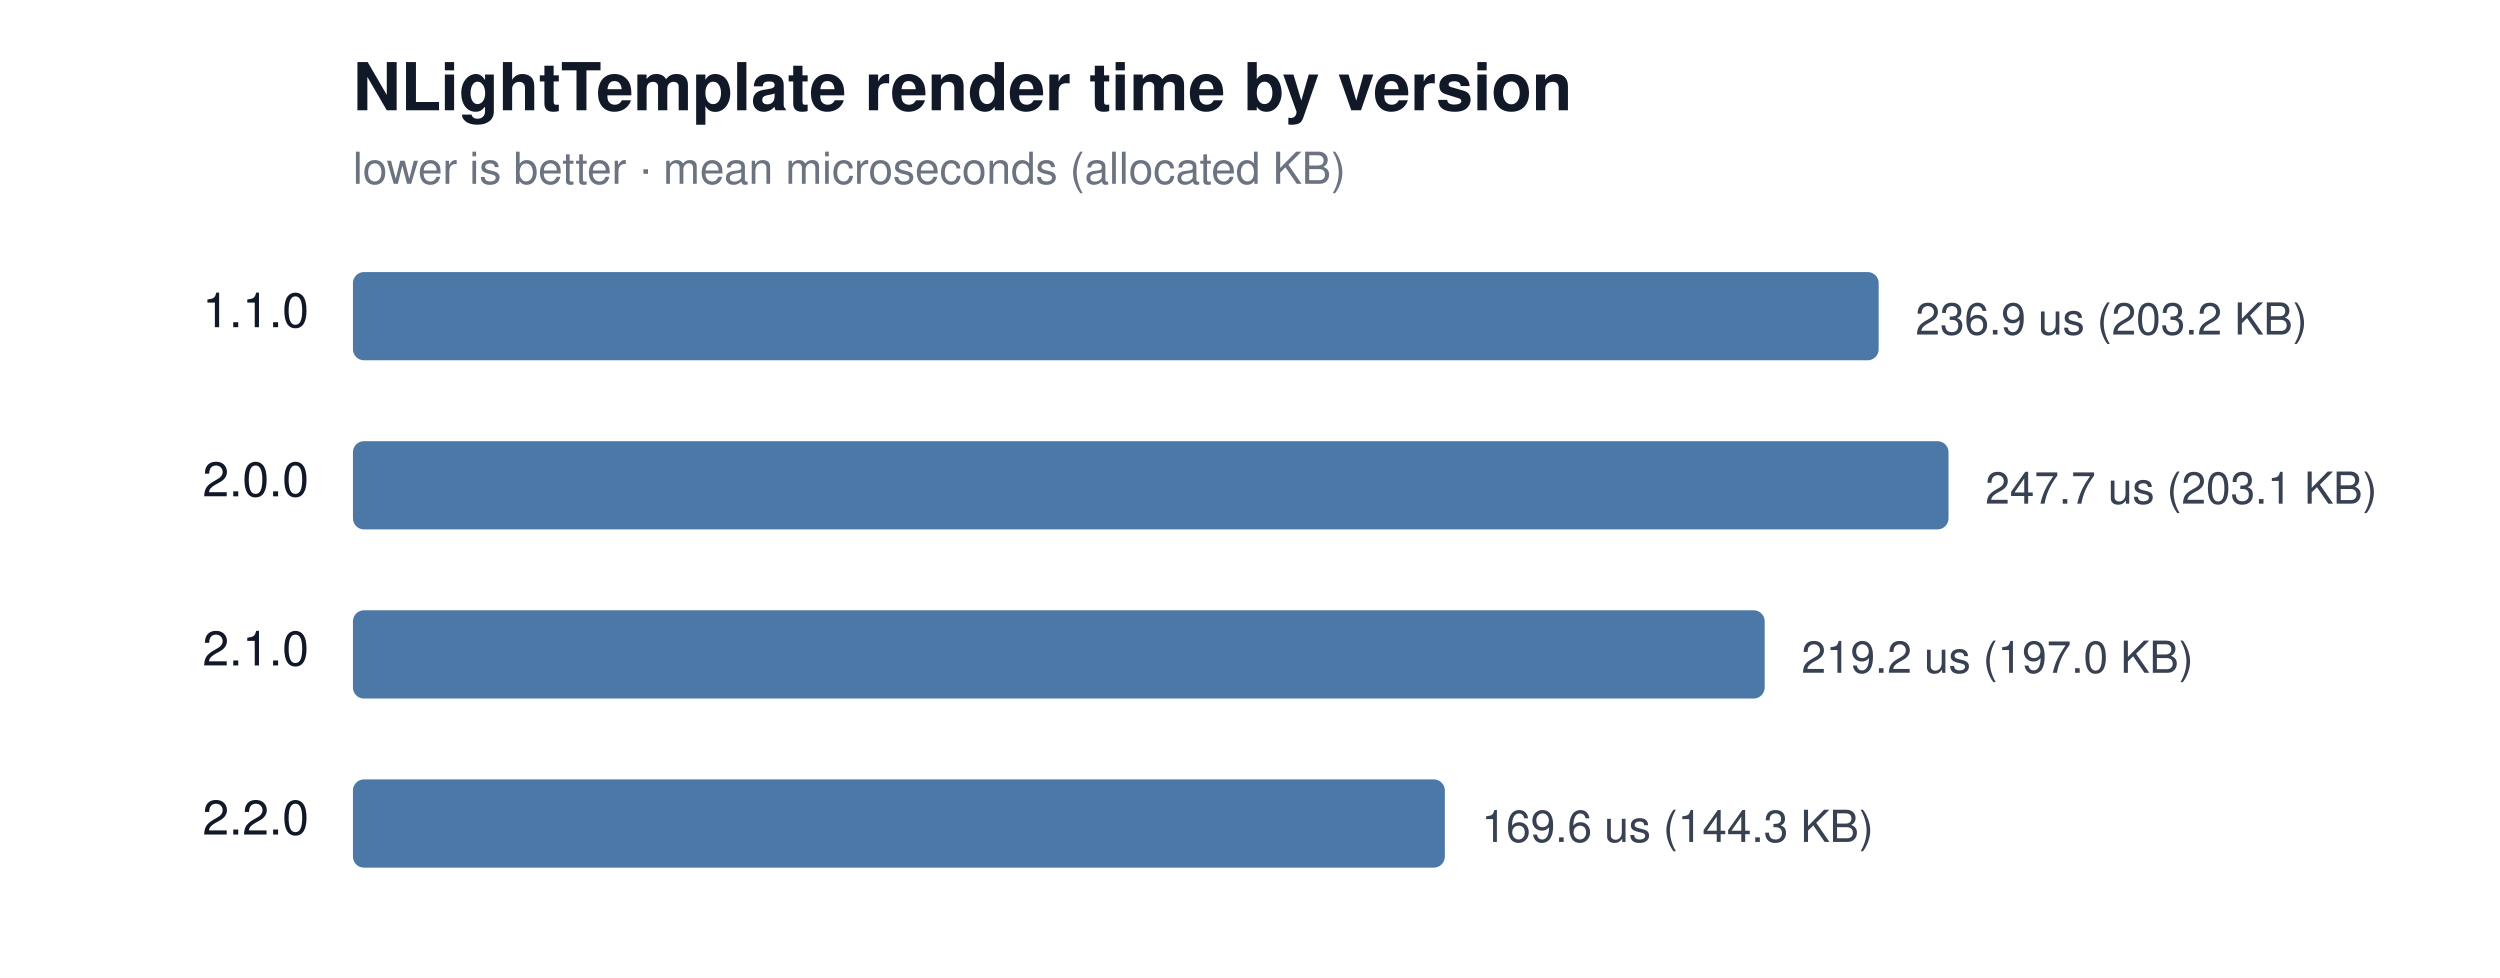
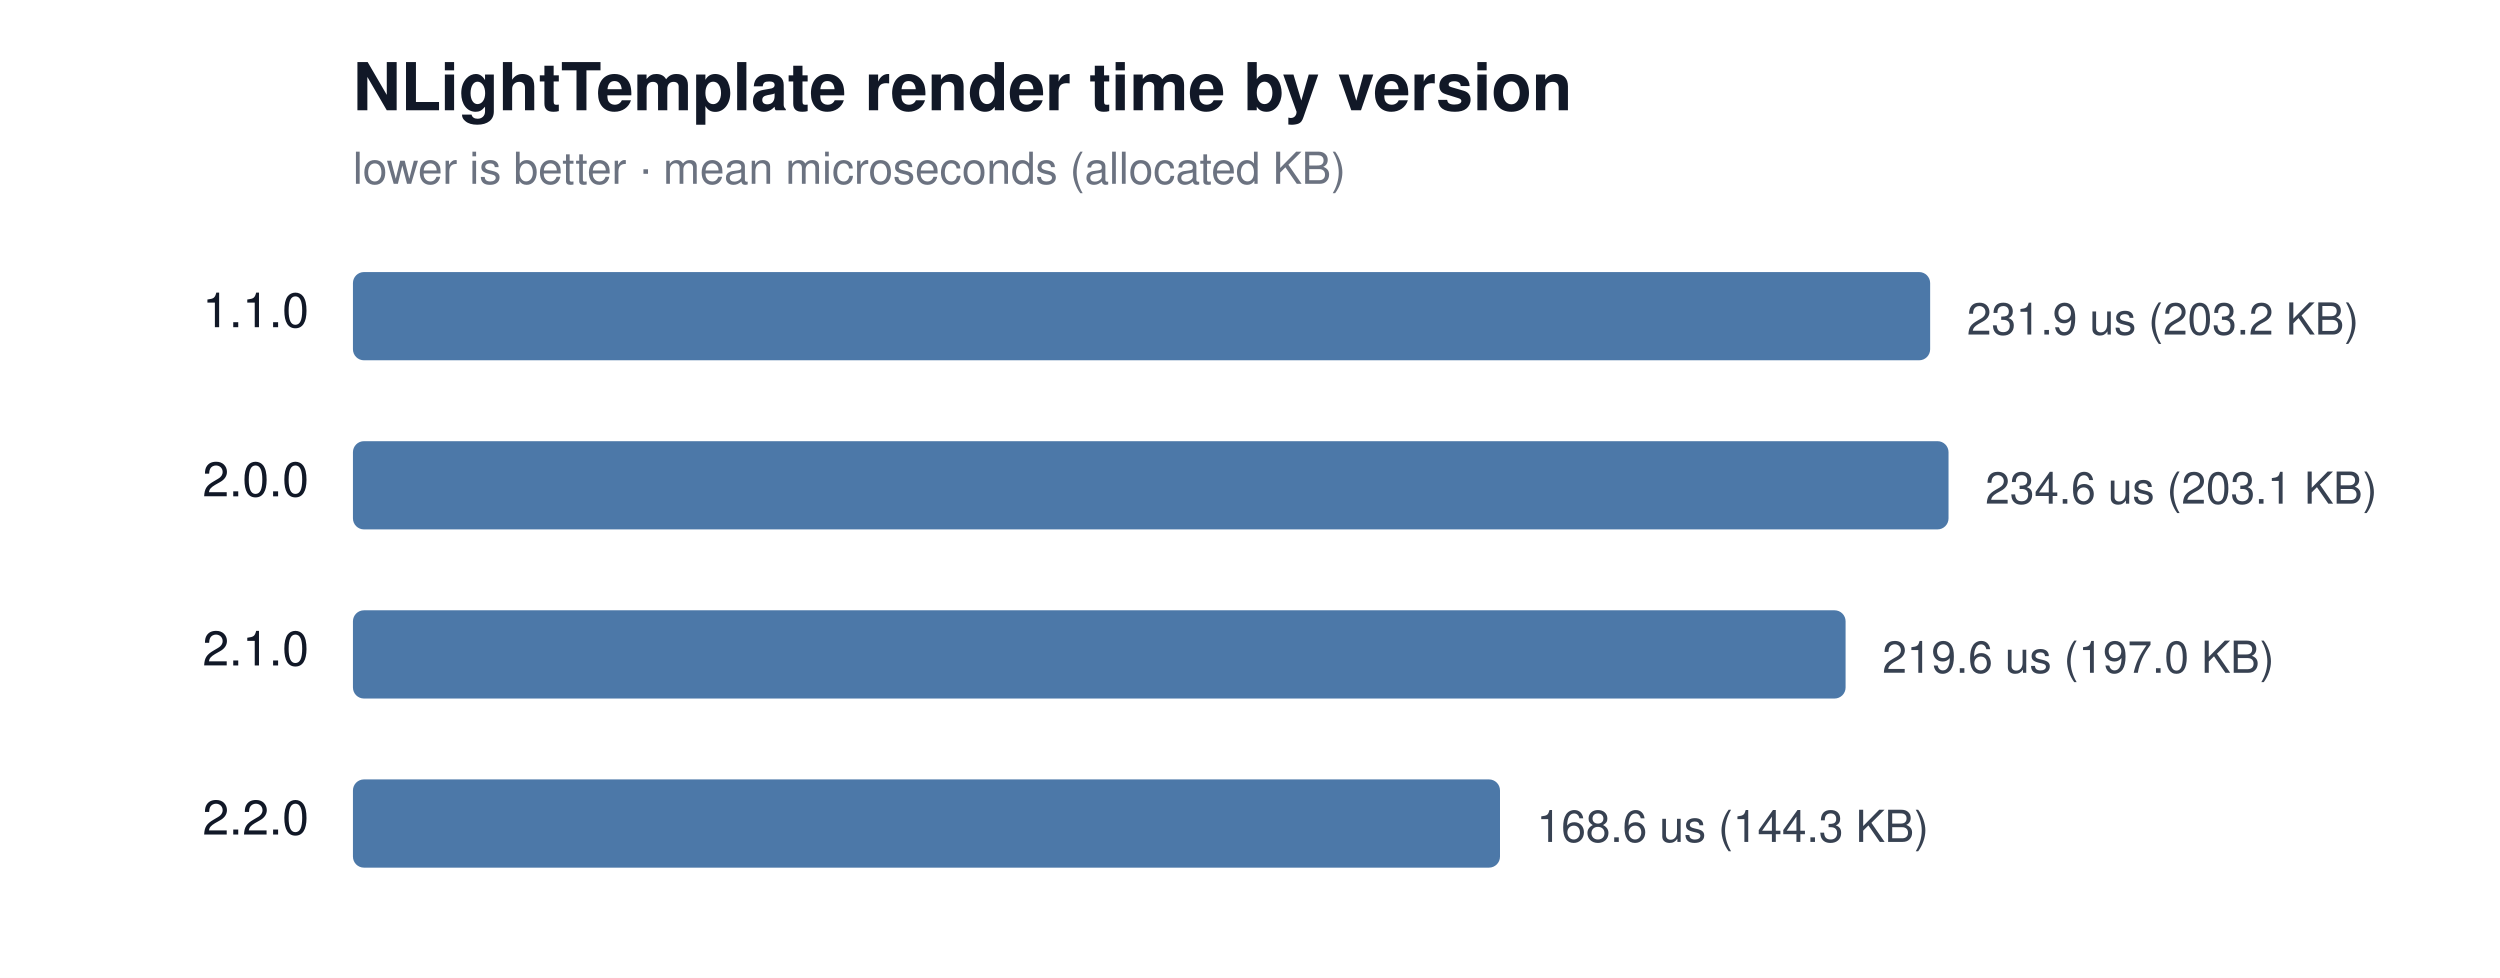
<svg xmlns="http://www.w3.org/2000/svg" width="680" height="266" font-family="Segoe UI, Helvetica, Arial, sans-serif">
  <rect width="680" height="266" fill="#ffffff" />
  <text x="96" y="30" font-size="18" font-weight="700" fill="#111827">NLightTemplate render time by version</text>
  <text x="96" y="50" font-size="12" fill="#6b7280">lower is better · mean microseconds (allocated KB)</text>
  <text x="84" y="89" font-size="13" text-anchor="end" fill="#111827">1.1.0</text>
-   <rect x="96" y="74" width="415" height="24" rx="3" fill="#4c78a8" />
-   <text x="521" y="91" font-size="12" fill="#374151">236.9 us (203.2 KB)</text>
+   <rect x="96" y="74" width="429" height="24" rx="3" fill="#4c78a8" />
+   <text x="535" y="91" font-size="12" fill="#374151">231.9 us (203.2 KB)</text>
  <text x="84" y="135" font-size="13" text-anchor="end" fill="#111827">2.0.0</text>
  <rect x="96" y="120" width="434" height="24" rx="3" fill="#4c78a8" />
-   <text x="540" y="137" font-size="12" fill="#374151">247.7 us (203.1 KB)</text>
+   <text x="540" y="137" font-size="12" fill="#374151">234.6 us (203.1 KB)</text>
  <text x="84" y="181" font-size="13" text-anchor="end" fill="#111827">2.1.0</text>
-   <rect x="96" y="166" width="384" height="24" rx="3" fill="#4c78a8" />
-   <text x="490" y="183" font-size="12" fill="#374151">219.2 us (197.0 KB)</text>
+   <rect x="96" y="166" width="406" height="24" rx="3" fill="#4c78a8" />
+   <text x="512" y="183" font-size="12" fill="#374151">219.6 us (197.0 KB)</text>
  <text x="84" y="227" font-size="13" text-anchor="end" fill="#111827">2.2.0</text>
-   <rect x="96" y="212" width="297" height="24" rx="3" fill="#4c78a8" />
-   <text x="403" y="229" font-size="12" fill="#374151">169.6 us (144.3 KB)</text>
+   <rect x="96" y="212" width="312" height="24" rx="3" fill="#4c78a8" />
+   <text x="418" y="229" font-size="12" fill="#374151">168.6 us (144.3 KB)</text>
</svg>
